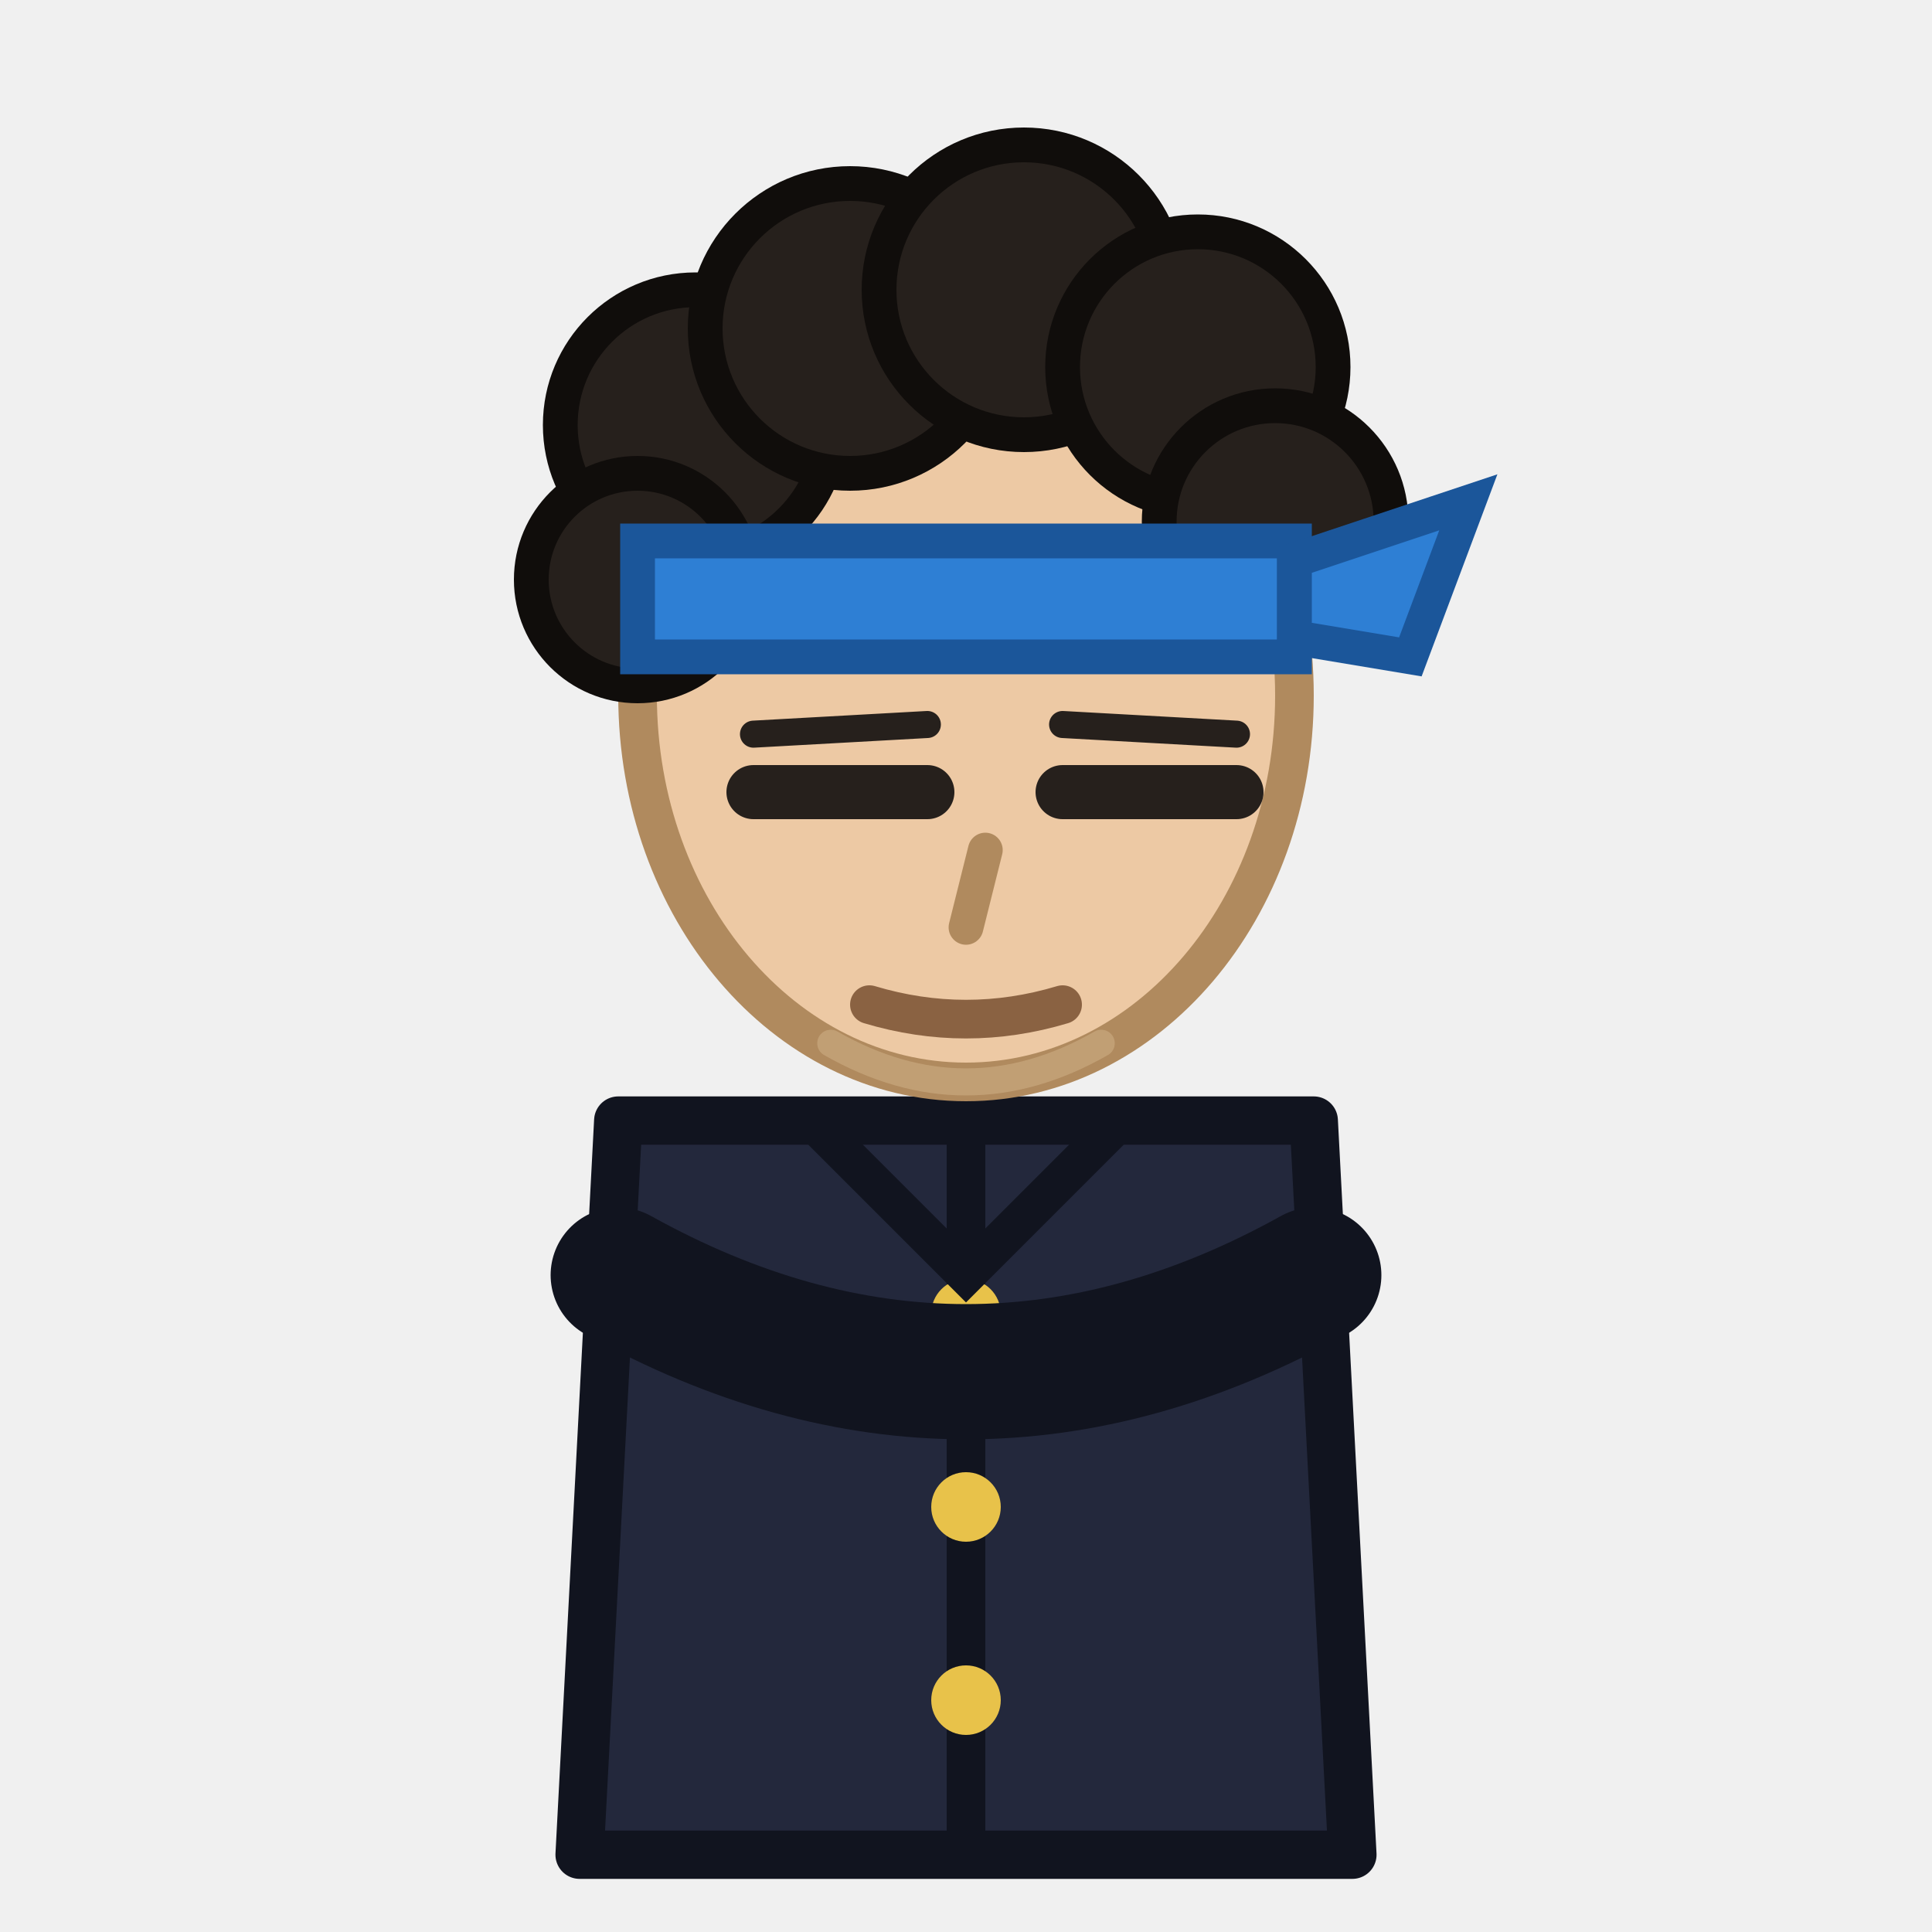
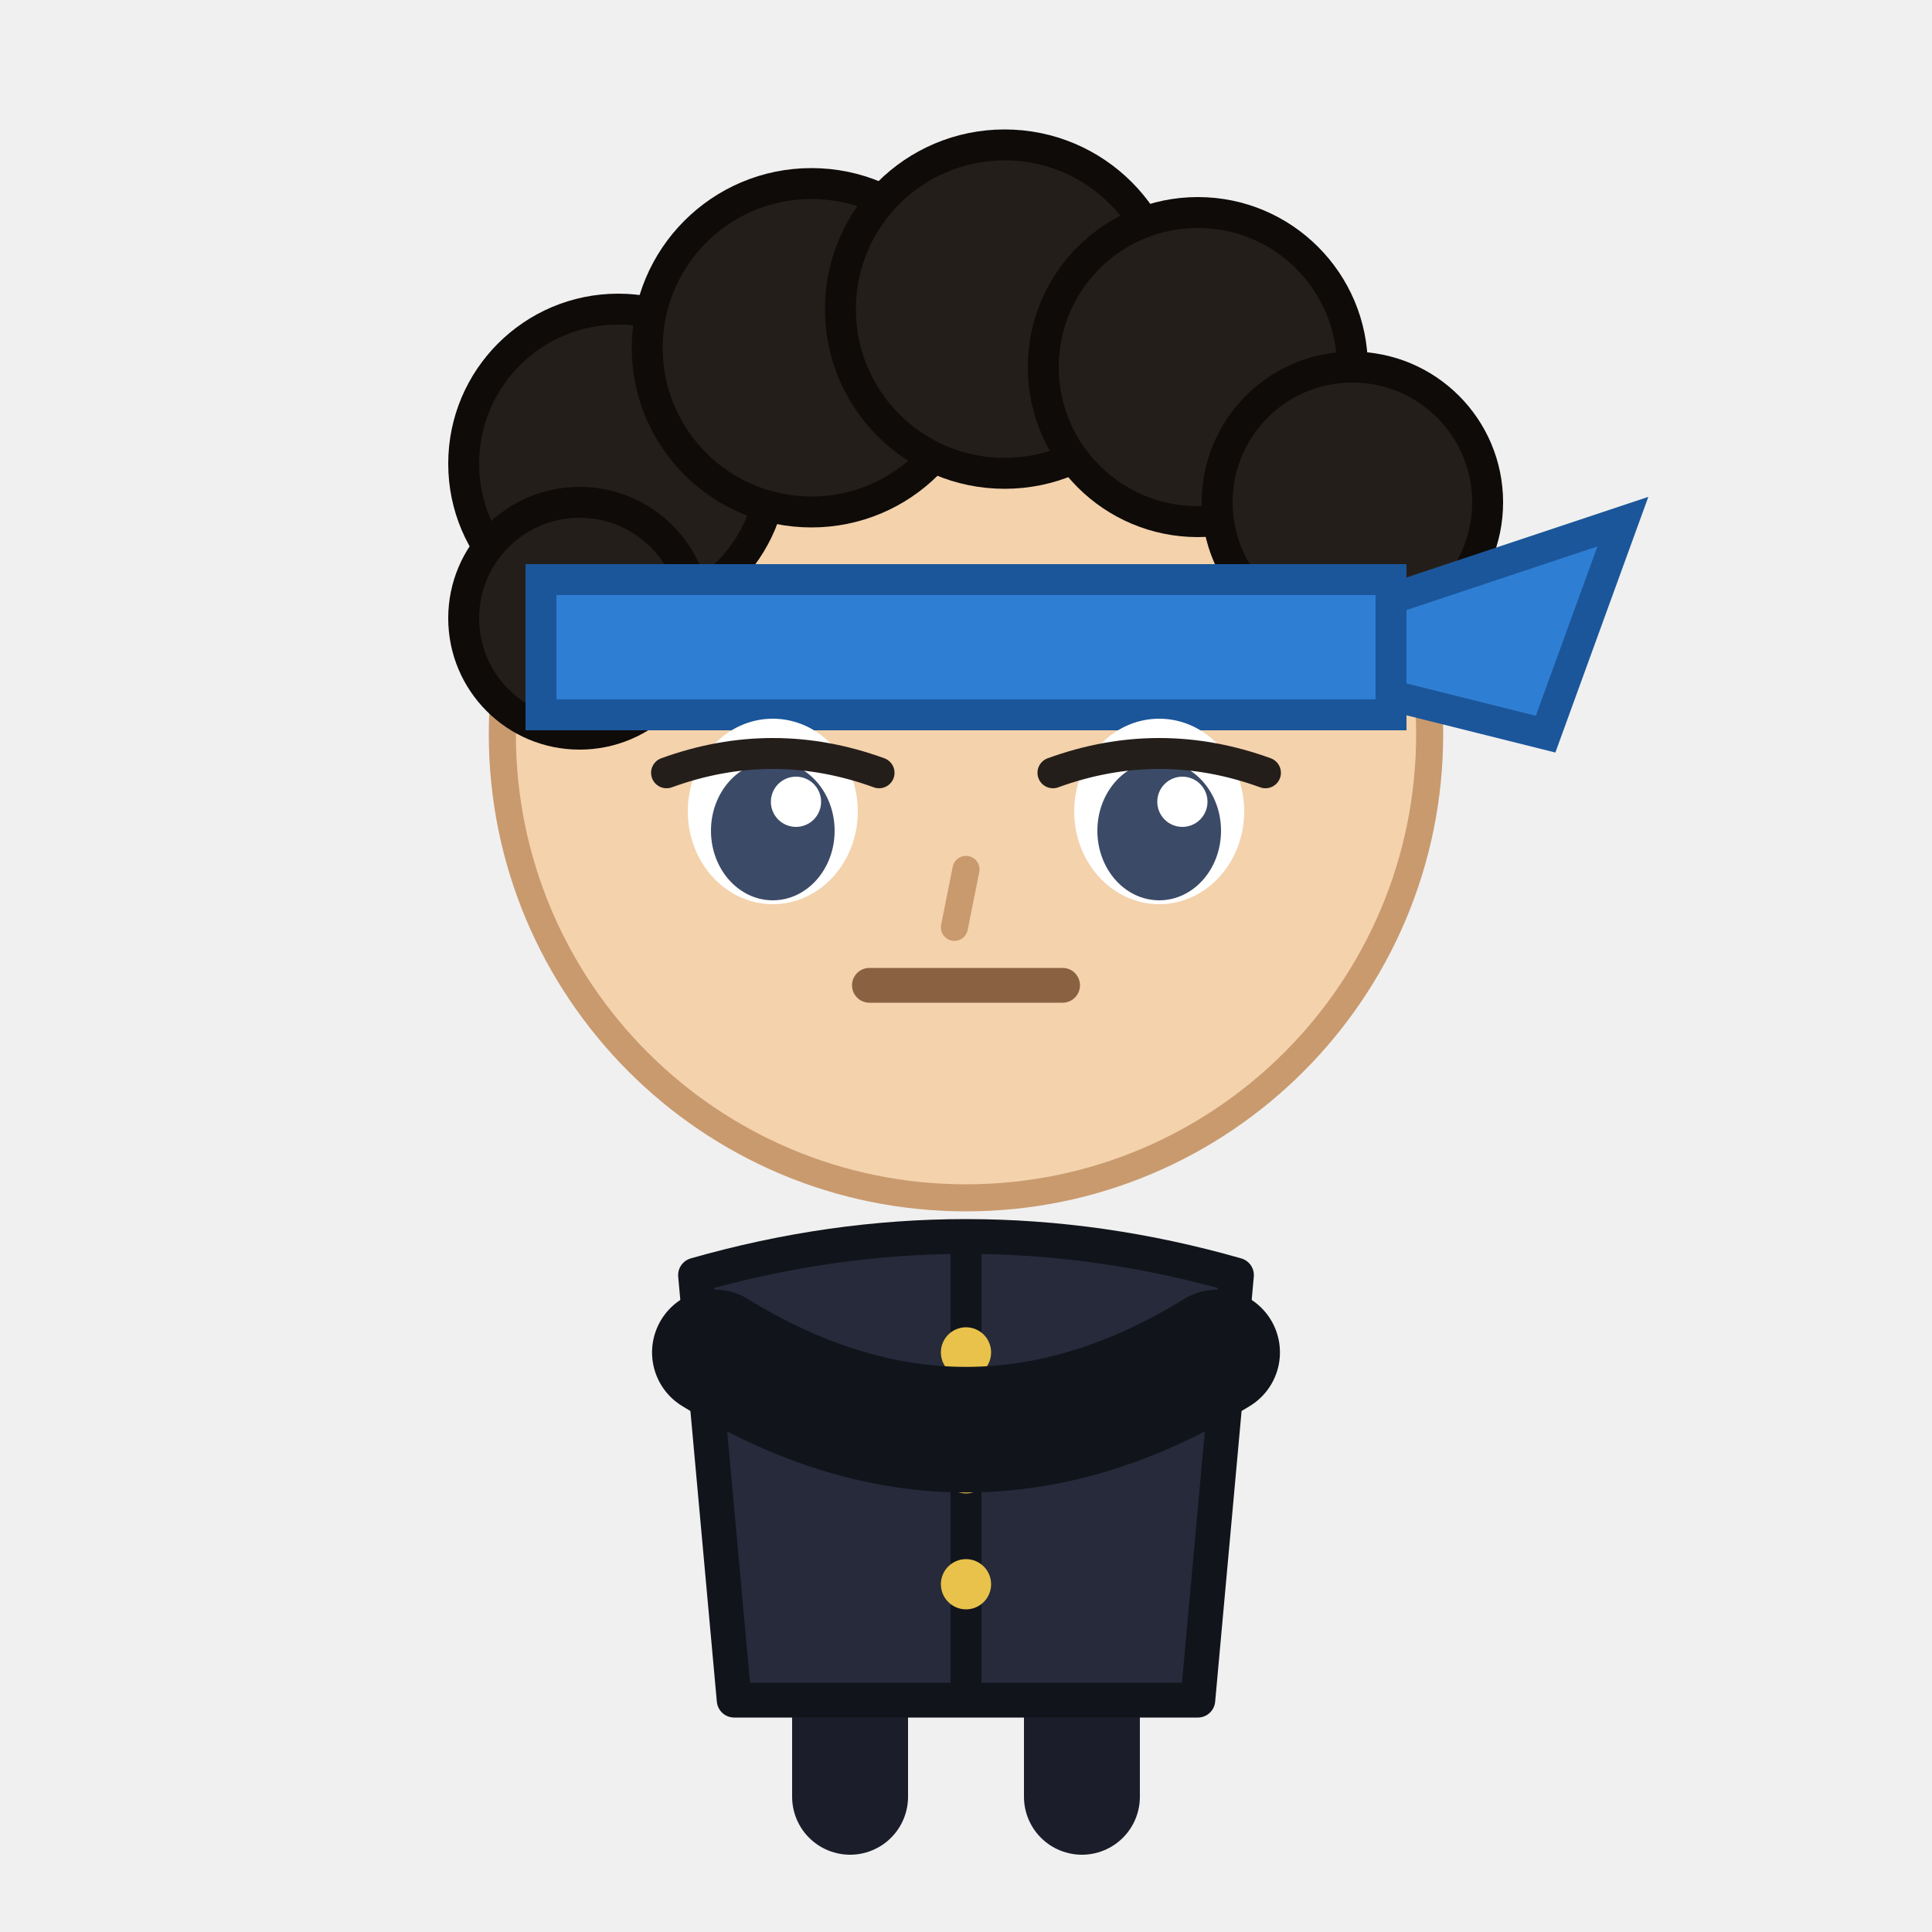
<svg xmlns="http://www.w3.org/2000/svg" viewBox="0 0 100 100">
-   <path d="M32 58 L68 58 L70 96 L30 96 Z" fill="#23283C" stroke="#11141F" stroke-width="2.5" stroke-linejoin="round" />
-   <path d="M50 58 L50 96" stroke="#11141F" stroke-width="2" />
-   <circle cx="50" cy="68" r="1.8" fill="#E8C24A" />
-   <circle cx="50" cy="78" r="1.8" fill="#E8C24A" />
-   <circle cx="50" cy="88" r="1.8" fill="#E8C24A" />
-   <path d="M42 58 L50 66 L58 58" fill="none" stroke="#11141F" stroke-width="2" />
-   <path d="M32 66 Q50 76 68 66" fill="none" stroke="#11141F" stroke-width="7" stroke-linecap="round" />
-   <ellipse cx="50" cy="36" rx="17" ry="20" fill="#EDC9A4" stroke="#B08A5E" stroke-width="2" />
-   <g fill="#26201C" stroke="#100D0B" stroke-width="1.8">
-     <circle cx="36" cy="22" r="7" />
-     <circle cx="44" cy="17" r="7.5" />
-     <circle cx="53" cy="15" r="7.5" />
-     <circle cx="62" cy="19" r="7" />
-     <circle cx="66" cy="27" r="6" />
-     <circle cx="33" cy="30" r="5.5" />
+   <path d="M44 86 L44 93" stroke="#1B1E2A" stroke-width="6" stroke-linecap="round" />
+   <path d="M56 86 L56 93" stroke="#1B1E2A" stroke-width="6" stroke-linecap="round" />
+   <path d="M36 66 Q50 62 64 66 L62 88 L38 88 Z" fill="#262A3A" stroke="#12141C" stroke-width="1.8" stroke-linejoin="round" />
+   <path d="M50 64 L50 88" stroke="#12141C" stroke-width="1.6" />
+   <circle cx="50" cy="70" r="1.3" fill="#E8C24A" />
+   <circle cx="50" cy="76" r="1.3" fill="#E8C24A" />
+   <circle cx="50" cy="82" r="1.3" fill="#E8C24A" />
+   <path d="M37 70 Q50 78 63 70" fill="none" stroke="#12141C" stroke-width="6.5" stroke-linecap="round" />
+   <circle cx="50" cy="38" r="24" fill="#F3D2AC" stroke="#C99A6E" stroke-width="1.4" />
+   <g fill="#241E1A" stroke="#0E0B09" stroke-width="1.6">
+     <circle cx="32" cy="24" r="8" />
+     <circle cx="42" cy="18" r="8.5" />
+     <circle cx="52" cy="16" r="8.5" />
+     <circle cx="62" cy="19" r="8" />
+     <circle cx="70" cy="26" r="7" />
+     <circle cx="30" cy="32" r="6" />
  </g>
-   <path d="M33 28 L67 28 L67 34 L33 34 Z" fill="#2E7FD4" stroke="#1B569A" stroke-width="1.8" />
-   <path d="M67 29 L76 26 L73 34 L67 33 Z" fill="#2E7FD4" stroke="#1B569A" stroke-width="1.8" />
-   <path d="M39 41 L48 41" stroke="#26201C" stroke-width="2.8" stroke-linecap="round" />
-   <path d="M55 41 L64 41" stroke="#26201C" stroke-width="2.8" stroke-linecap="round" />
-   <path d="M39 38 L48 37.5 M55 37.5 L64 38" stroke="#26201C" stroke-width="1.4" stroke-linecap="round" />
-   <path d="M51 44 L50 48" stroke="#B08A5E" stroke-width="1.8" stroke-linecap="round" />
-   <path d="M45 52 Q50 53.5 55 52" fill="none" stroke="#8A6242" stroke-width="2" stroke-linecap="round" />
-   <path d="M43 54 Q50 58 57 54" fill="none" stroke="#C9A87E" stroke-width="1.4" stroke-linecap="round" opacity="0.7" />
+   <path d="M28 30 L72 30 L72 37 L28 37 Z" fill="#2E7FD4" stroke="#1B569A" stroke-width="1.6" />
+   <path d="M72 31 L84 27 L80 38 L72 36 Z" fill="#2E7FD4" stroke="#1B569A" stroke-width="1.6" />
+   <ellipse cx="40" cy="42" rx="4.4" ry="4.8" fill="#FFFFFF" />
+   <ellipse cx="60" cy="42" rx="4.4" ry="4.8" fill="#FFFFFF" />
+   <ellipse cx="40" cy="43" rx="3.2" ry="3.6" fill="#3B4A66" />
+   <ellipse cx="60" cy="43" rx="3.2" ry="3.6" fill="#3B4A66" />
+   <circle cx="41.2" cy="41.5" r="1.3" fill="#FFFFFF" />
+   <circle cx="61.2" cy="41.5" r="1.3" fill="#FFFFFF" />
+   <path d="M34.5 40 Q40 38 45.5 40 M54.5 40 Q60 38 65.5 40" fill="none" stroke="#241E1A" stroke-width="1.6" stroke-linecap="round" />
+   <path d="M50 45 L49.4 48" stroke="#C99A6E" stroke-width="1.4" stroke-linecap="round" />
+   <path d="M45 51 L55 51" stroke="#8A6242" stroke-width="1.8" stroke-linecap="round" />
</svg>
